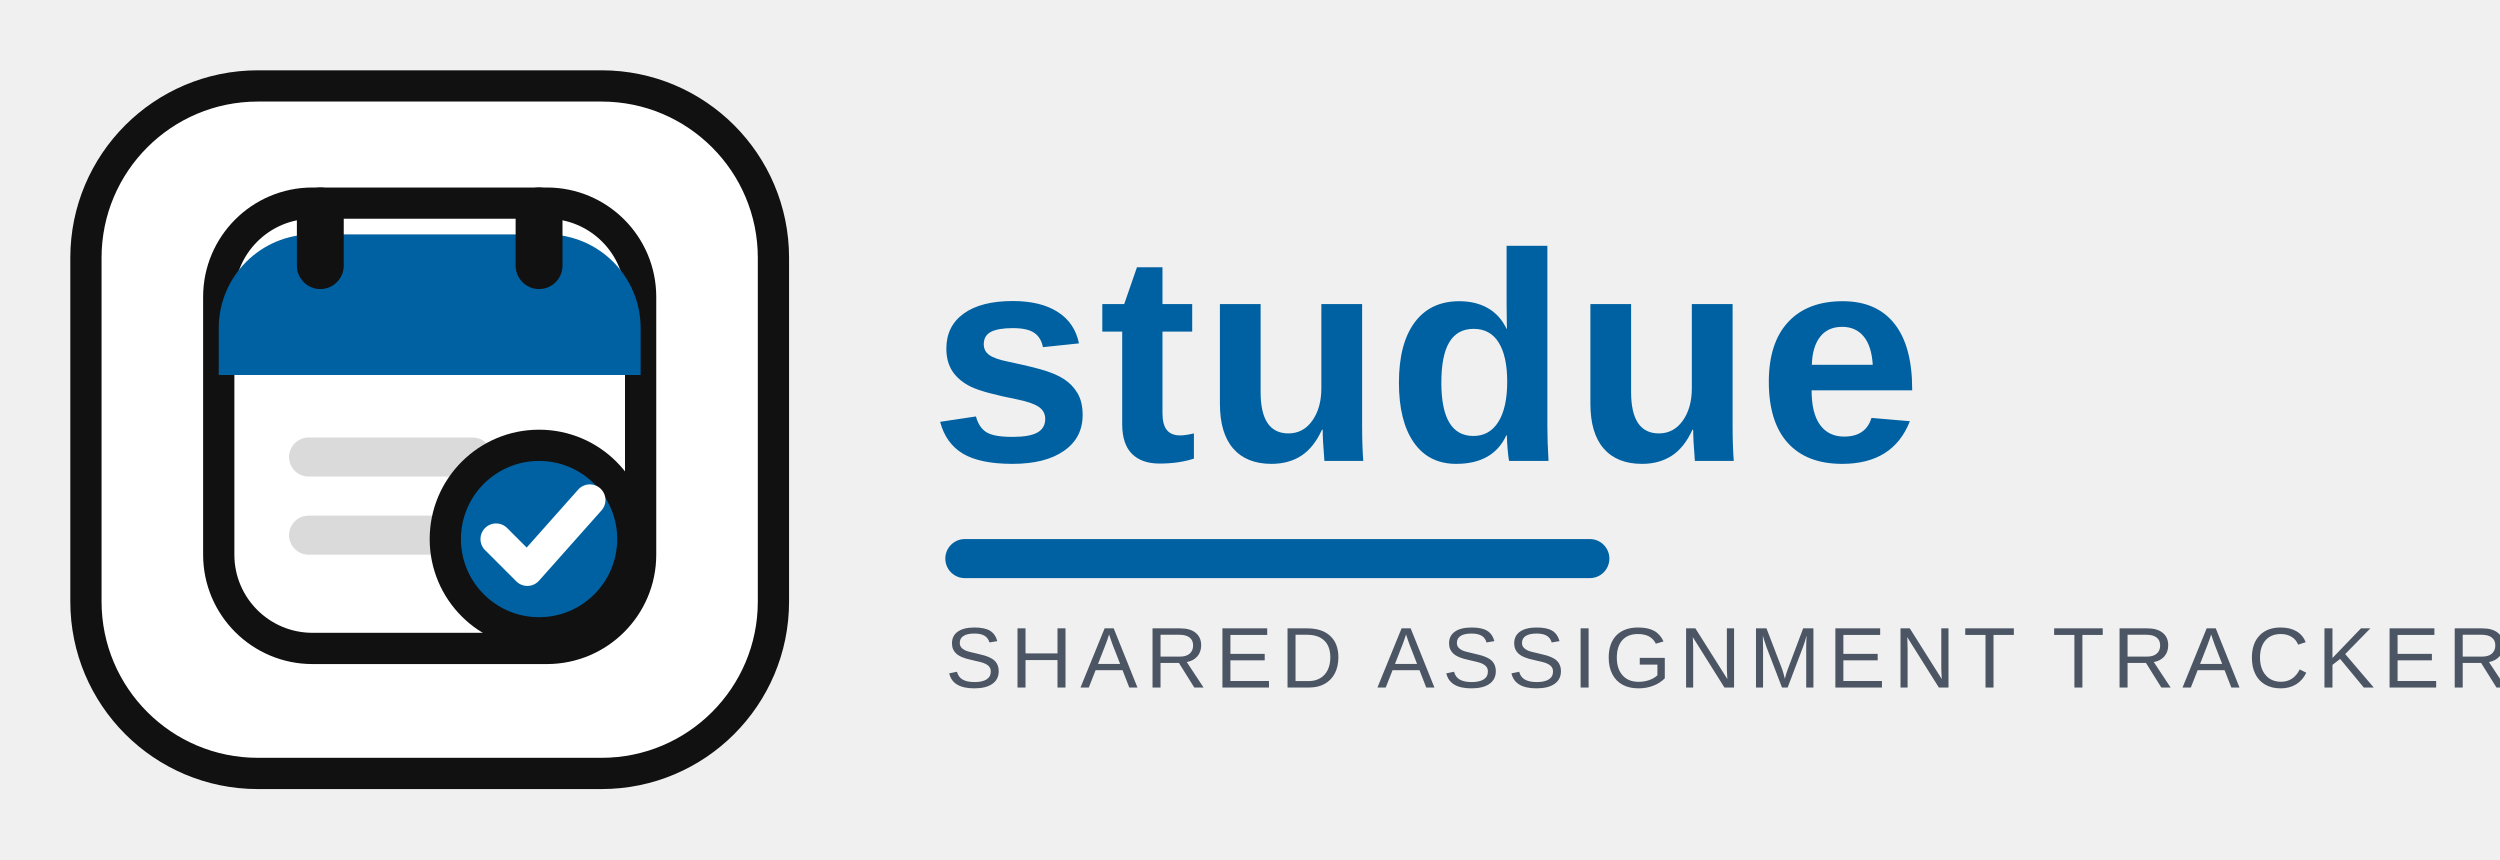
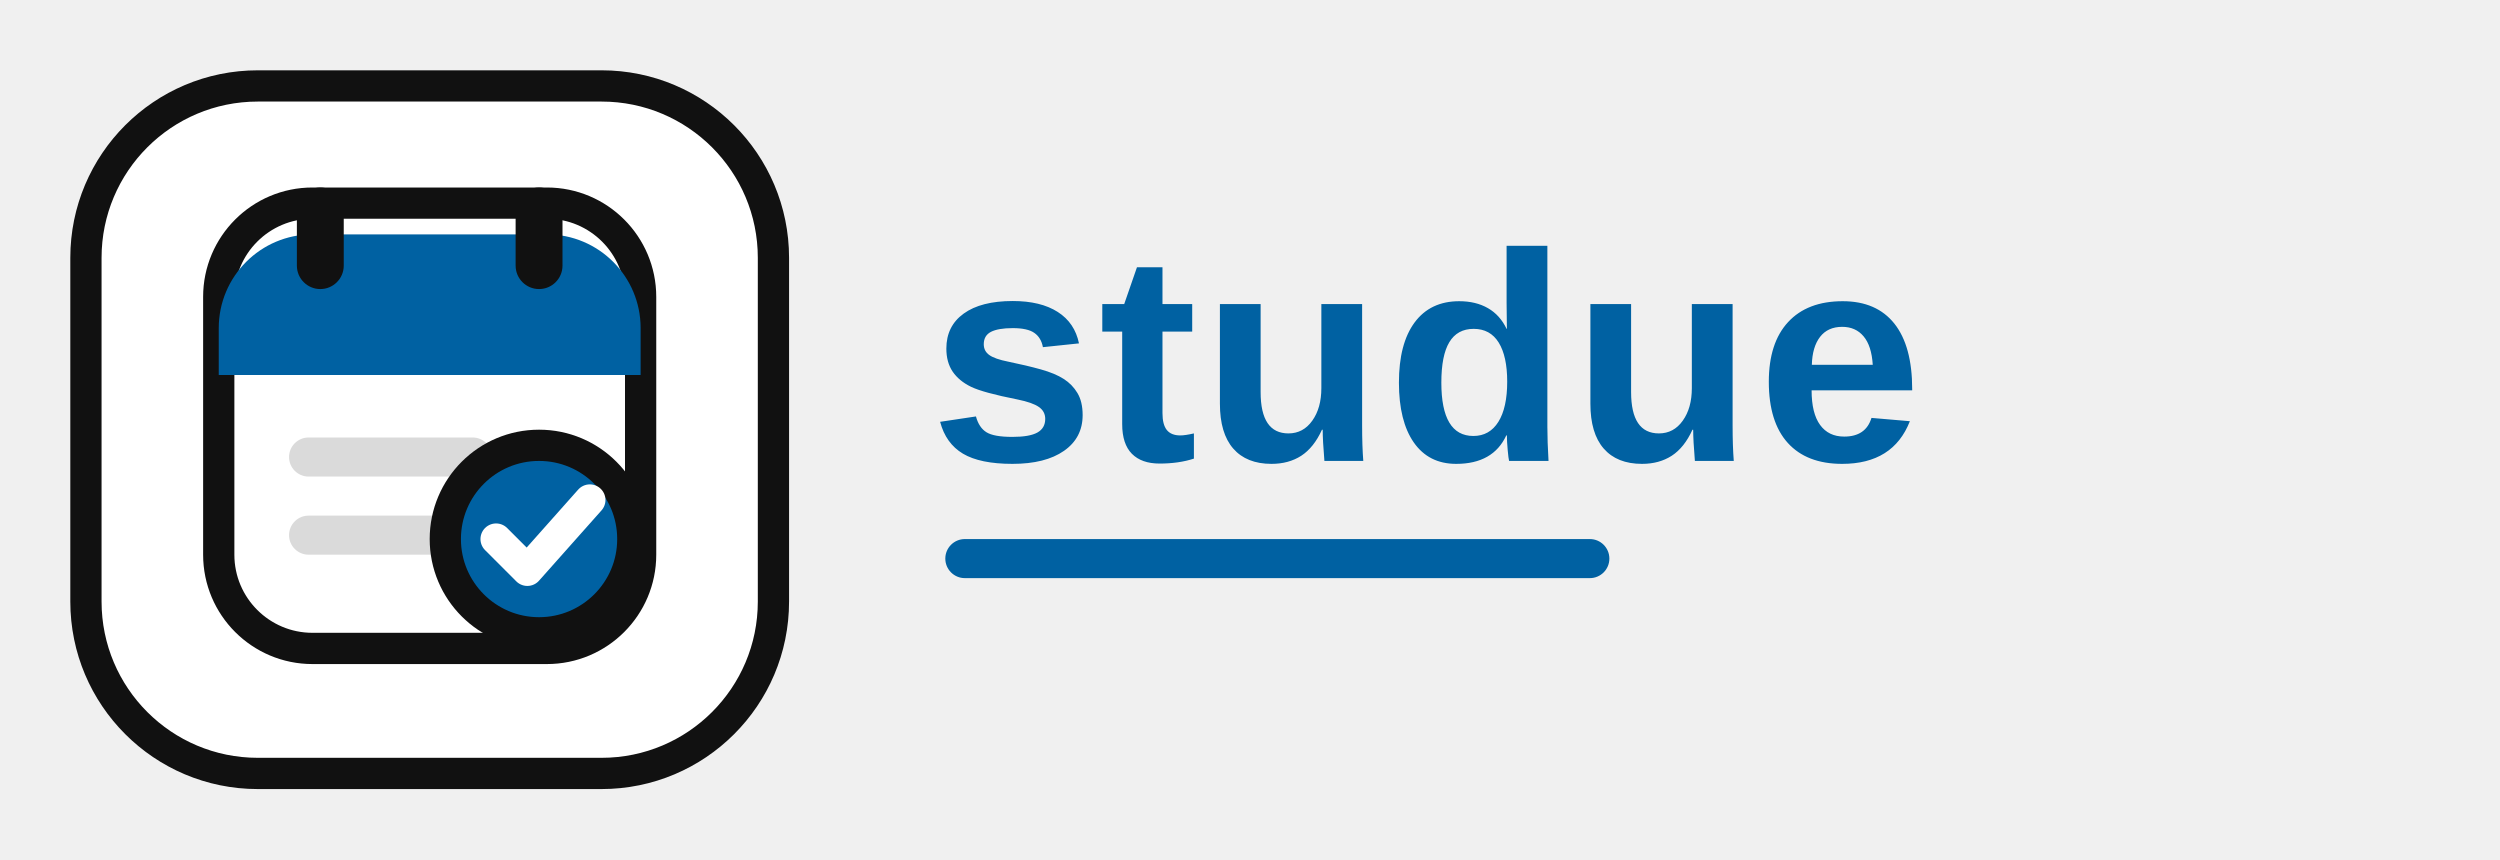
<svg xmlns="http://www.w3.org/2000/svg" width="640" height="220" viewBox="0 0 640 220" fill="none">
  <rect width="640" height="220" fill="transparent" />
  <circle cx="92" cy="110" r="68" fill="#EAF4FB" opacity="0.95" />
  <circle cx="142" cy="72" r="34" fill="#D6E8F5" opacity="0.95" />
  <rect x="22" y="22" width="176" height="176" rx="44" fill="#FFFFFF" stroke="#111111" stroke-width="8" />
  <rect x="56" y="52" width="108" height="114" rx="24" fill="#FFFFFF" stroke="#111111" stroke-width="8" />
  <path d="M56 84C56 70.745 66.745 60 80 60H140C153.255 60 164 70.745 164 84V96H56V84Z" fill="#0061A2" />
  <rect x="76" y="48" width="12" height="26" rx="6" fill="#111111" />
  <rect x="132" y="48" width="12" height="26" rx="6" fill="#111111" />
  <rect x="74" y="112" width="52" height="10" rx="5" fill="#111111" opacity="0.16" />
  <rect x="74" y="132" width="72" height="10" rx="5" fill="#111111" opacity="0.16" />
  <circle cx="138" cy="138" r="24" fill="#0061A2" stroke="#111111" stroke-width="8" />
  <path d="M127 138L135 146L151 128" stroke="#FFFFFF" stroke-width="8" stroke-linecap="round" stroke-linejoin="round" />
  <text x="238" y="118" fill="#0061A2" font-family="IBM Plex Sans, Segoe UI, Arial, sans-serif" font-size="76" font-weight="700" letter-spacing="1">studue</text>
  <rect x="242" y="138" width="170" height="10" rx="5" fill="#0061A2" />
-   <text x="242" y="176" fill="#4B5563" font-family="IBM Plex Sans, Segoe UI, Arial, sans-serif" font-size="22" font-weight="500" letter-spacing="2">SHARED ASSIGNMENT TRACKER</text>
</svg>
